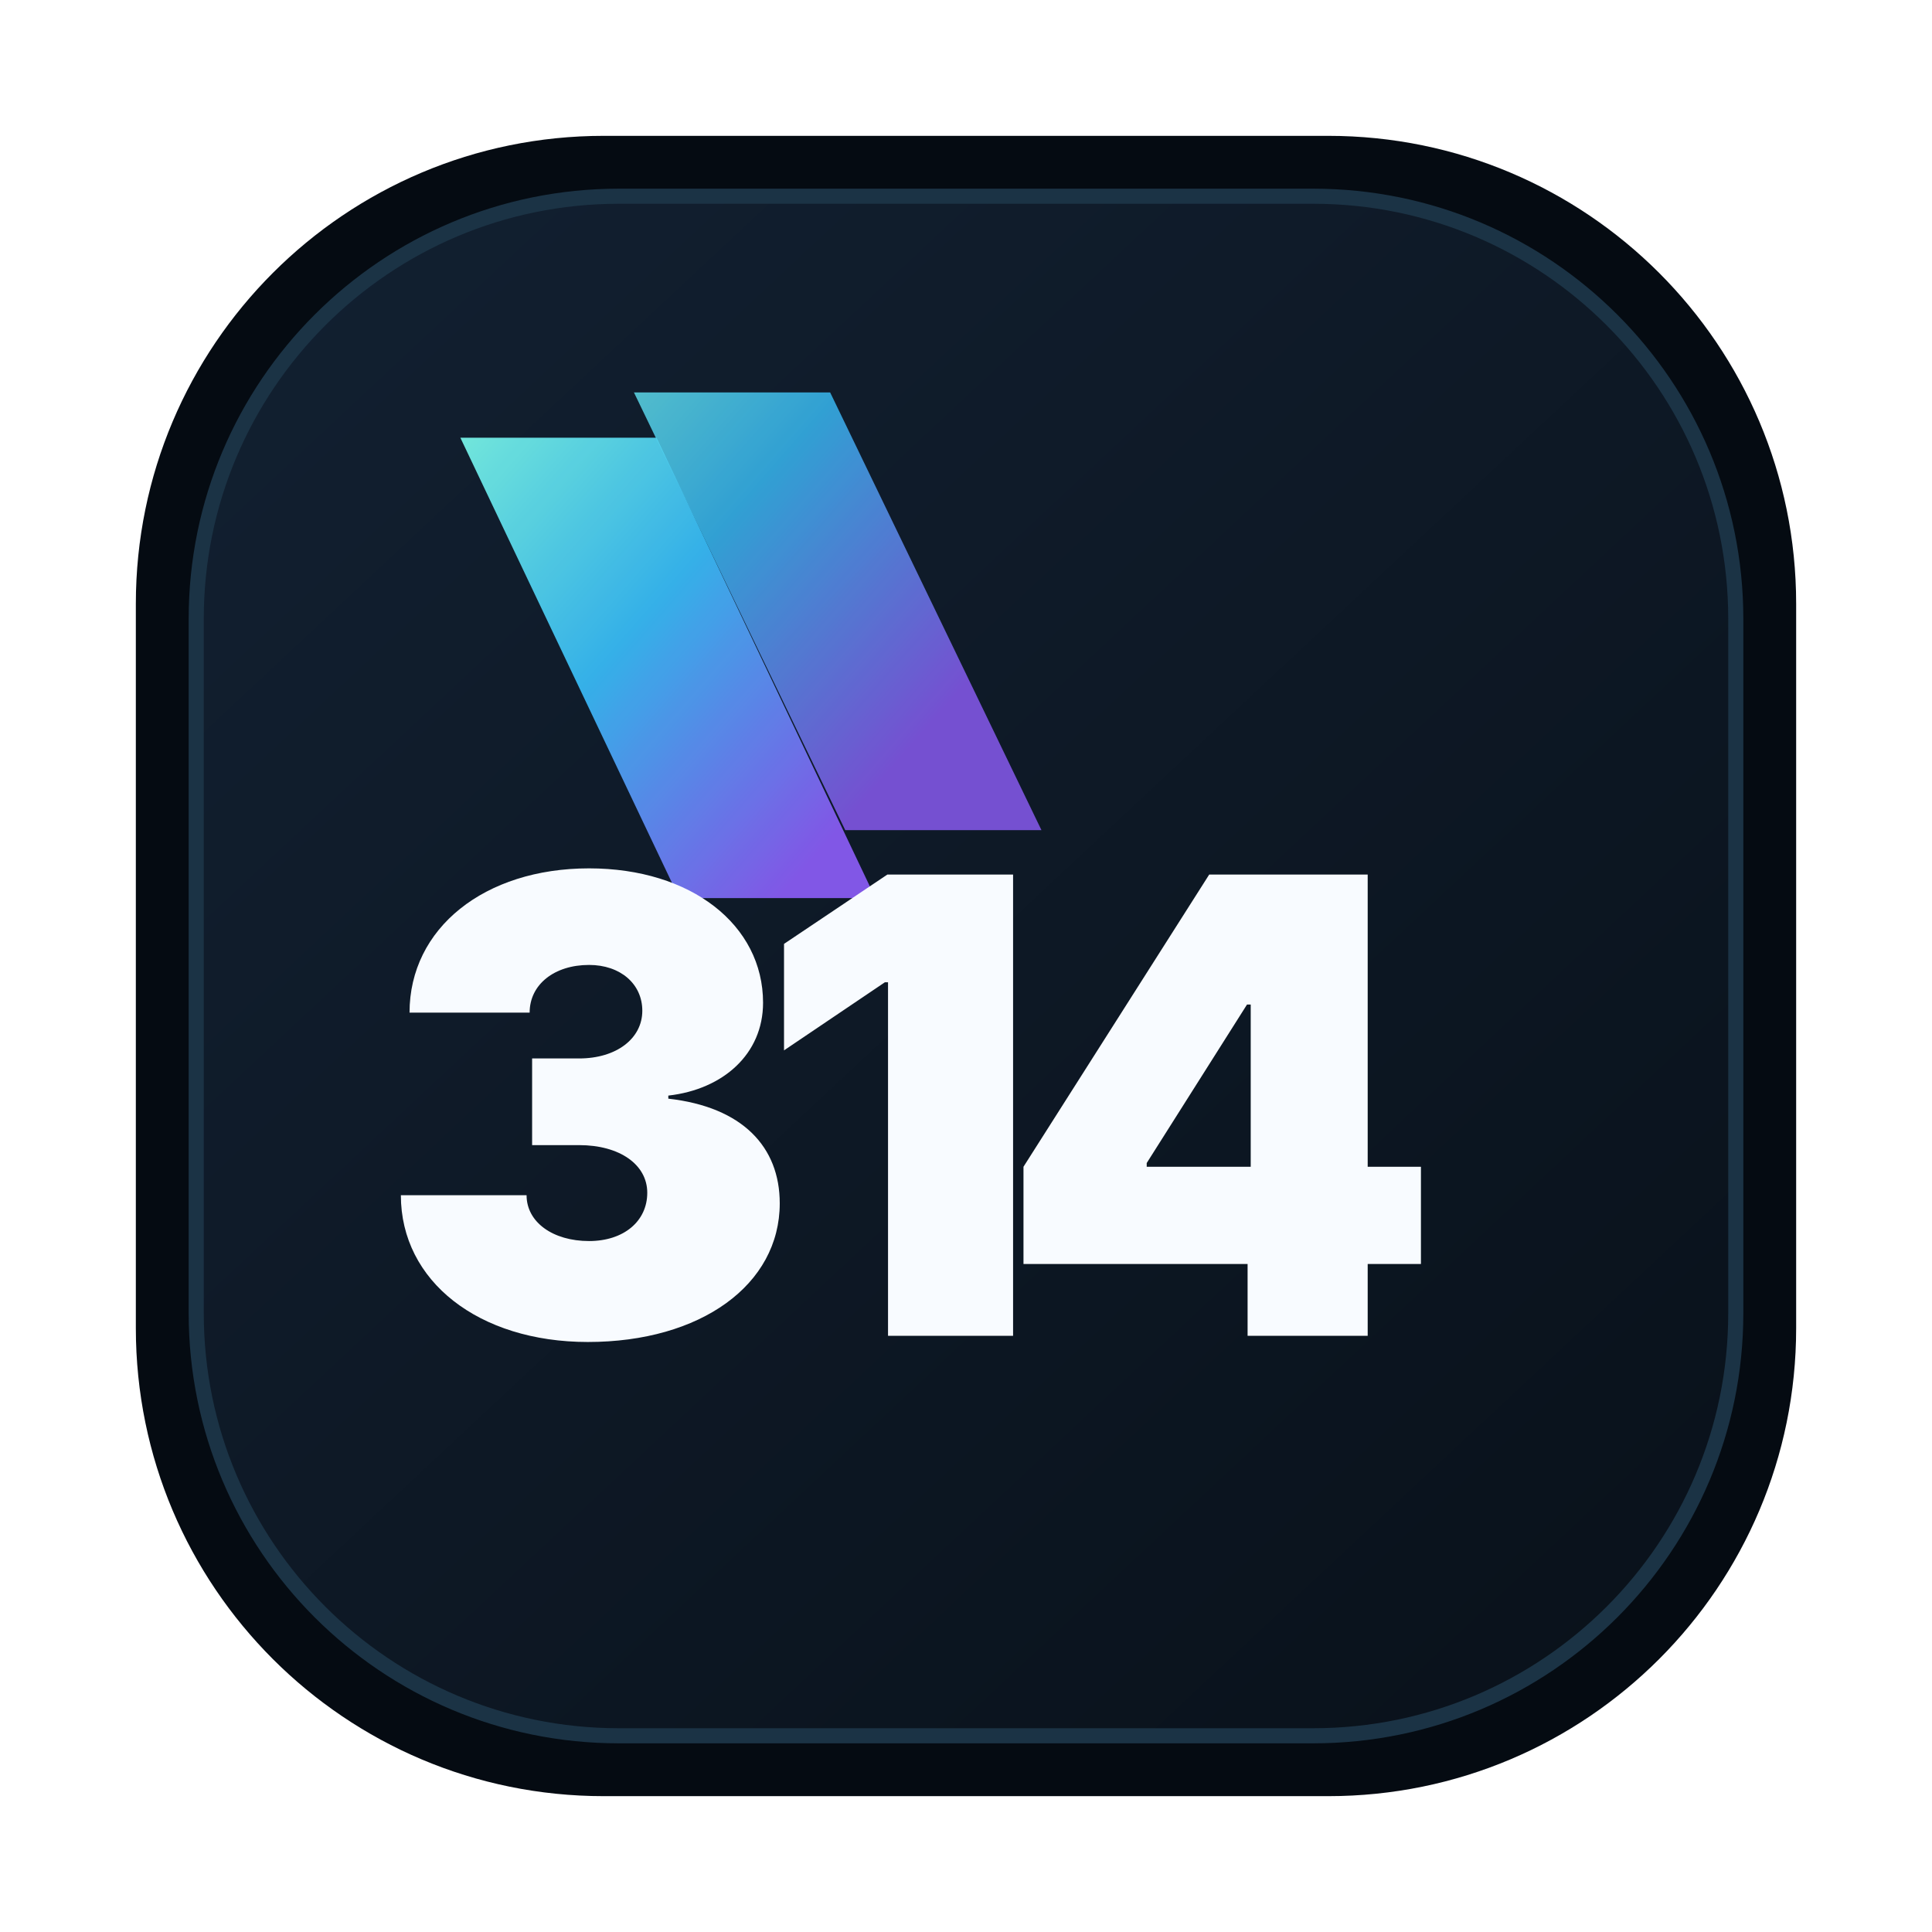
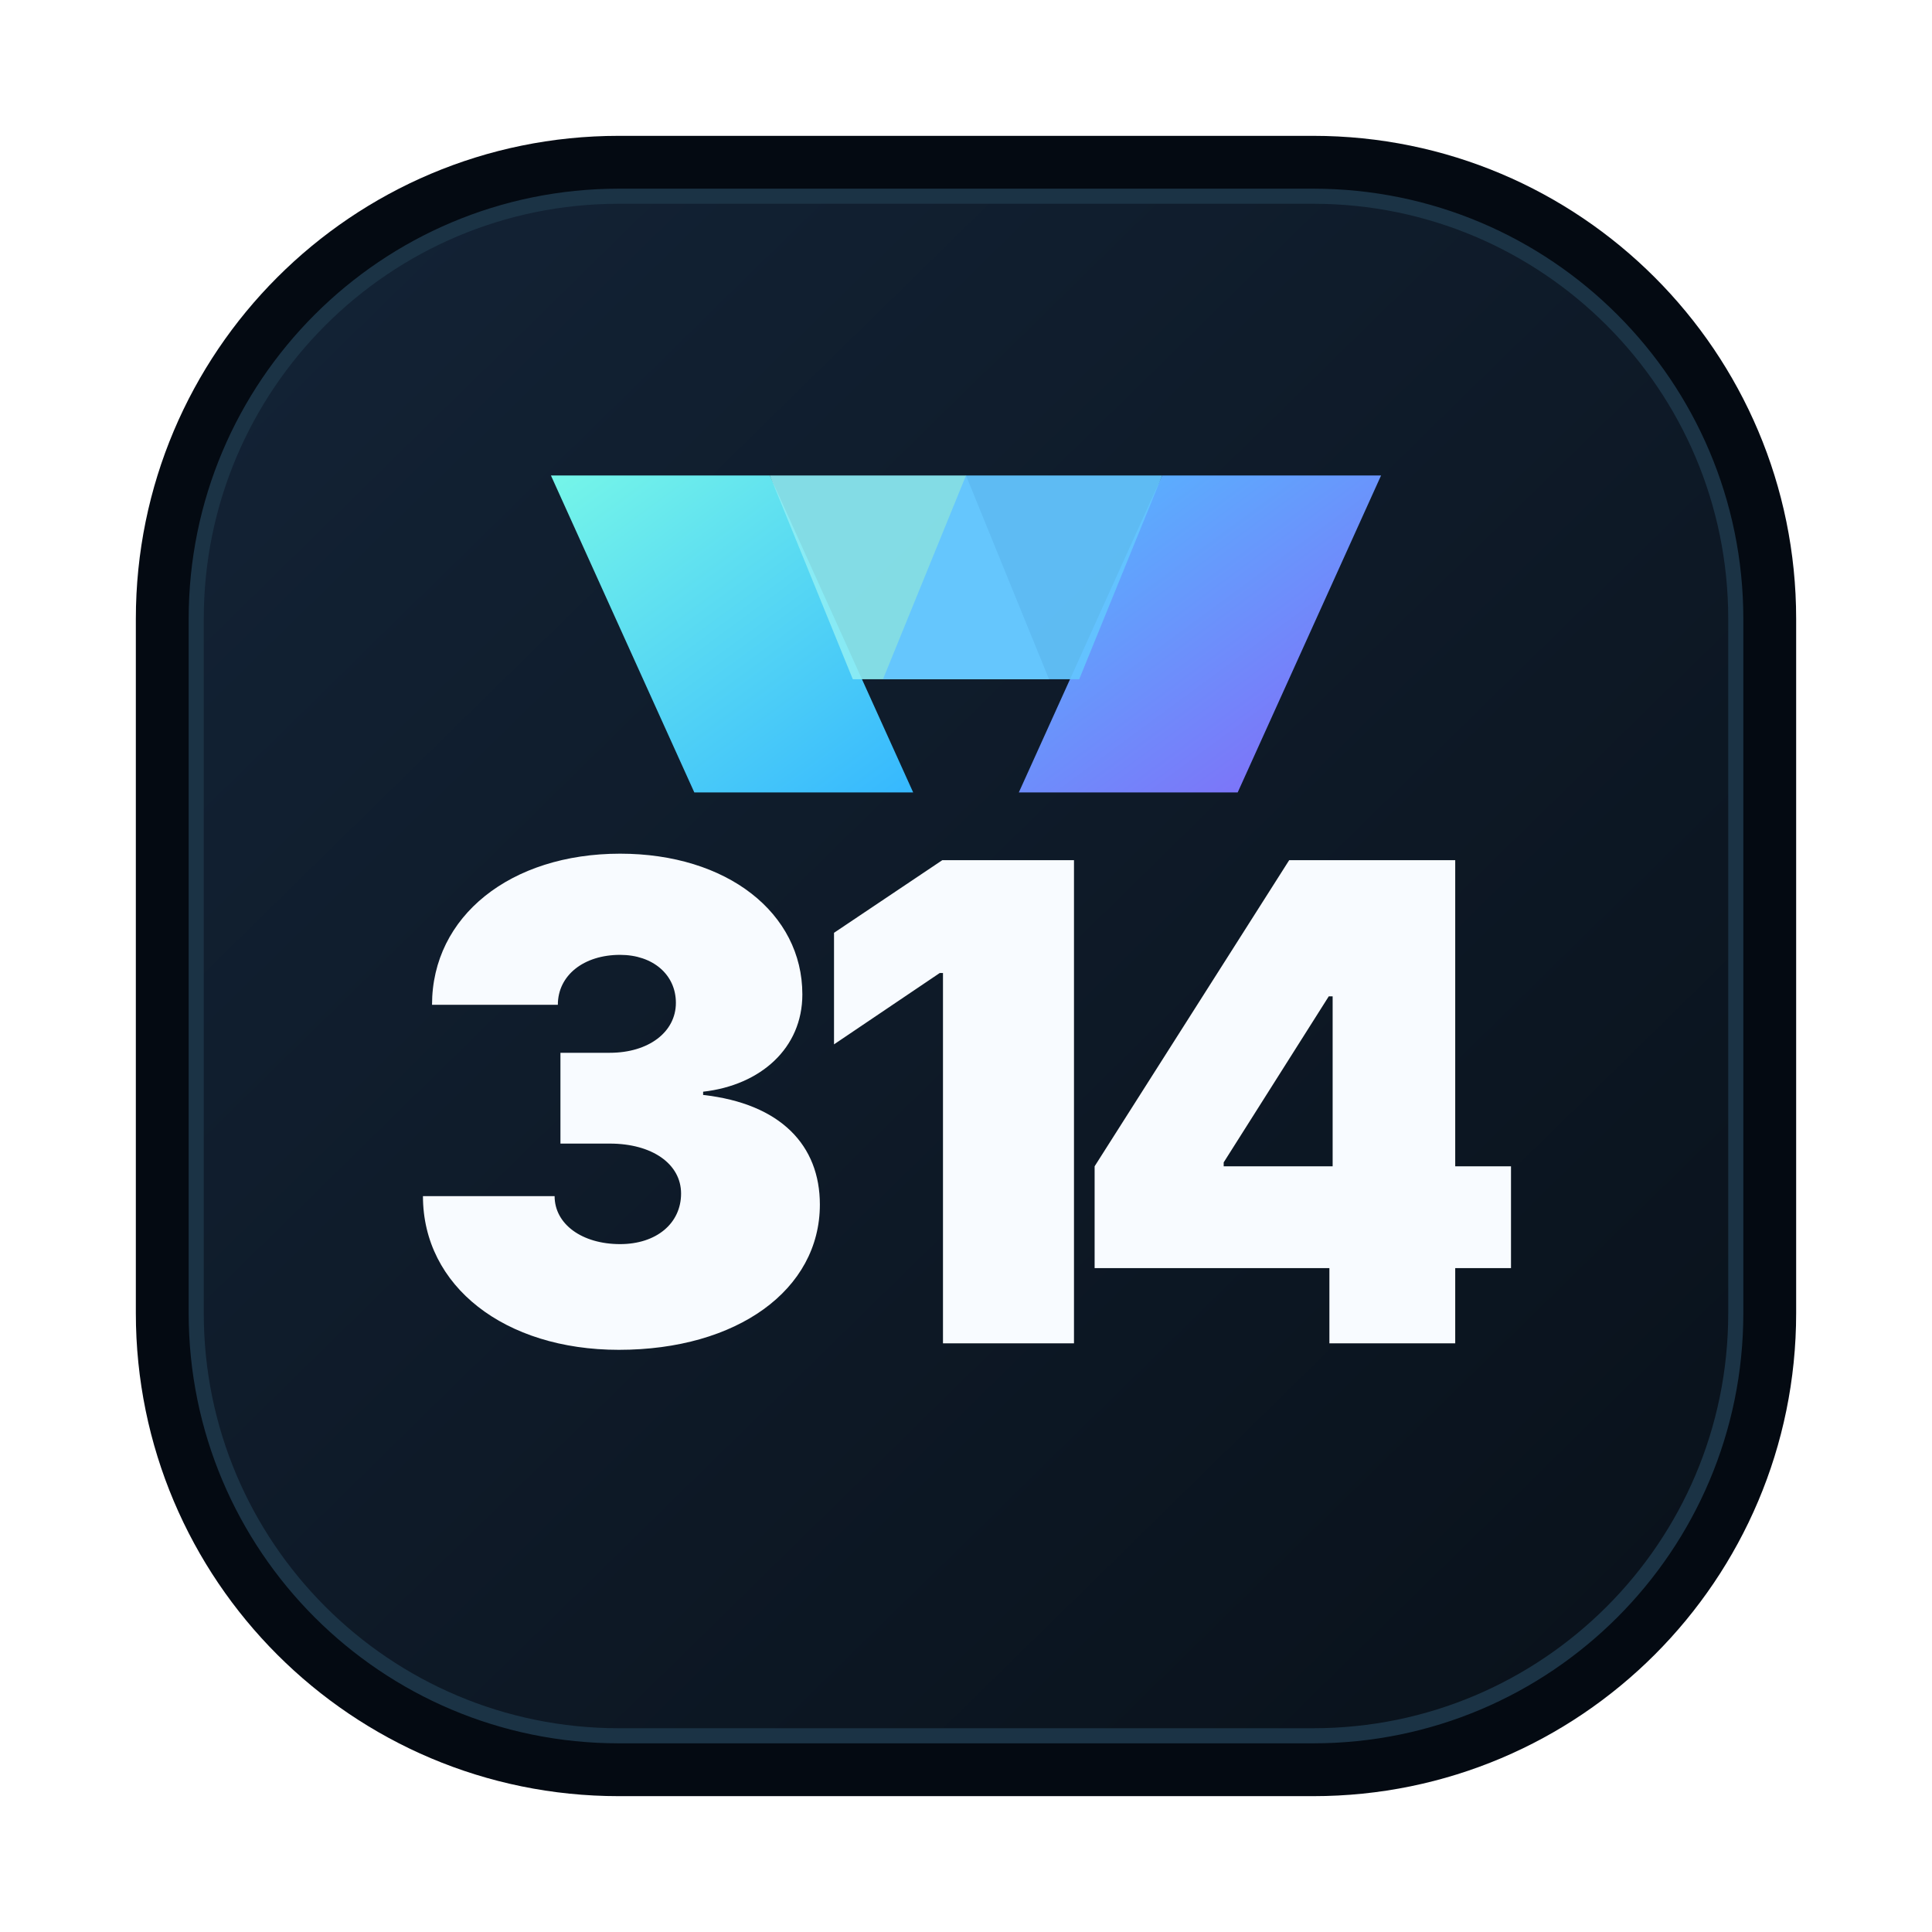
<svg xmlns="http://www.w3.org/2000/svg" width="512" height="512" viewBox="0 0 512 512" fill="none">
  <defs>
-     <linearGradient id="panel" x1="68" y1="56" x2="442" y2="456" gradientUnits="userSpaceOnUse">
-       <stop stop-color="#122031" />
+     <linearGradient id="panel" x1="60" y1="56" x2="452" y2="456" gradientUnits="userSpaceOnUse">
+       <stop stop-color="#132336" />
      <stop offset="1" stop-color="#09111A" />
    </linearGradient>
-     <linearGradient id="accent" x1="126" y1="108" x2="236" y2="204" gradientUnits="userSpaceOnUse">
-       <stop stop-color="#7CF9E8" />
-       <stop offset="0.48" stop-color="#38BDF8" />
+     <linearGradient id="accentL" x1="146" y1="122" x2="224" y2="228" gradientUnits="userSpaceOnUse">
+       <stop stop-color="#77F7E8" />
+       <stop offset="1" stop-color="#34B6FF" />
+     </linearGradient>
+     <linearGradient id="accentR" x1="288" y1="122" x2="366" y2="228" gradientUnits="userSpaceOnUse">
+       <stop stop-color="#55B7FF" />
      <stop offset="1" stop-color="#8B5CF6" />
    </linearGradient>
  </defs>
-   <rect x="36" y="36" width="440" height="440" rx="124" fill="#050B12" />
+   <rect x="36" y="36" width="440" height="440" rx="128" fill="#040A12" />
  <rect x="52" y="52" width="408" height="408" rx="112" fill="url(#panel)" stroke="#1B3345" stroke-width="4" />
-   <path d="M122 116H174L232 238H180L122 116Z" fill="url(#accent)" opacity="0.92" />
-   <path d="M168 104H220L276 220H224L168 104Z" fill="url(#accent)" opacity="0.82" />
-   <text x="100" y="354" fill="#F8FBFF" font-size="168" font-weight="900" font-family="Inter, Arial, sans-serif" letter-spacing="-12">314</text>
+   <path d="M146 126H204L242 210H184L146 126Z" fill="url(#accentL)" />
+   <path d="M204 126H256L278 180H226L204 126Z" fill="#8DEDF4" opacity="0.92" />
+   <path d="M366 126H308L270 210H328L366 126Z" fill="url(#accentR)" />
+   <path d="M308 126H256L234 180H286L308 126Z" fill="#63C5FF" opacity="0.94" />
+   <text x="256" y="356" text-anchor="middle" fill="#F8FBFF" font-size="176" font-weight="900" font-family="Inter, Arial, sans-serif" letter-spacing="-10">314</text>
</svg>
